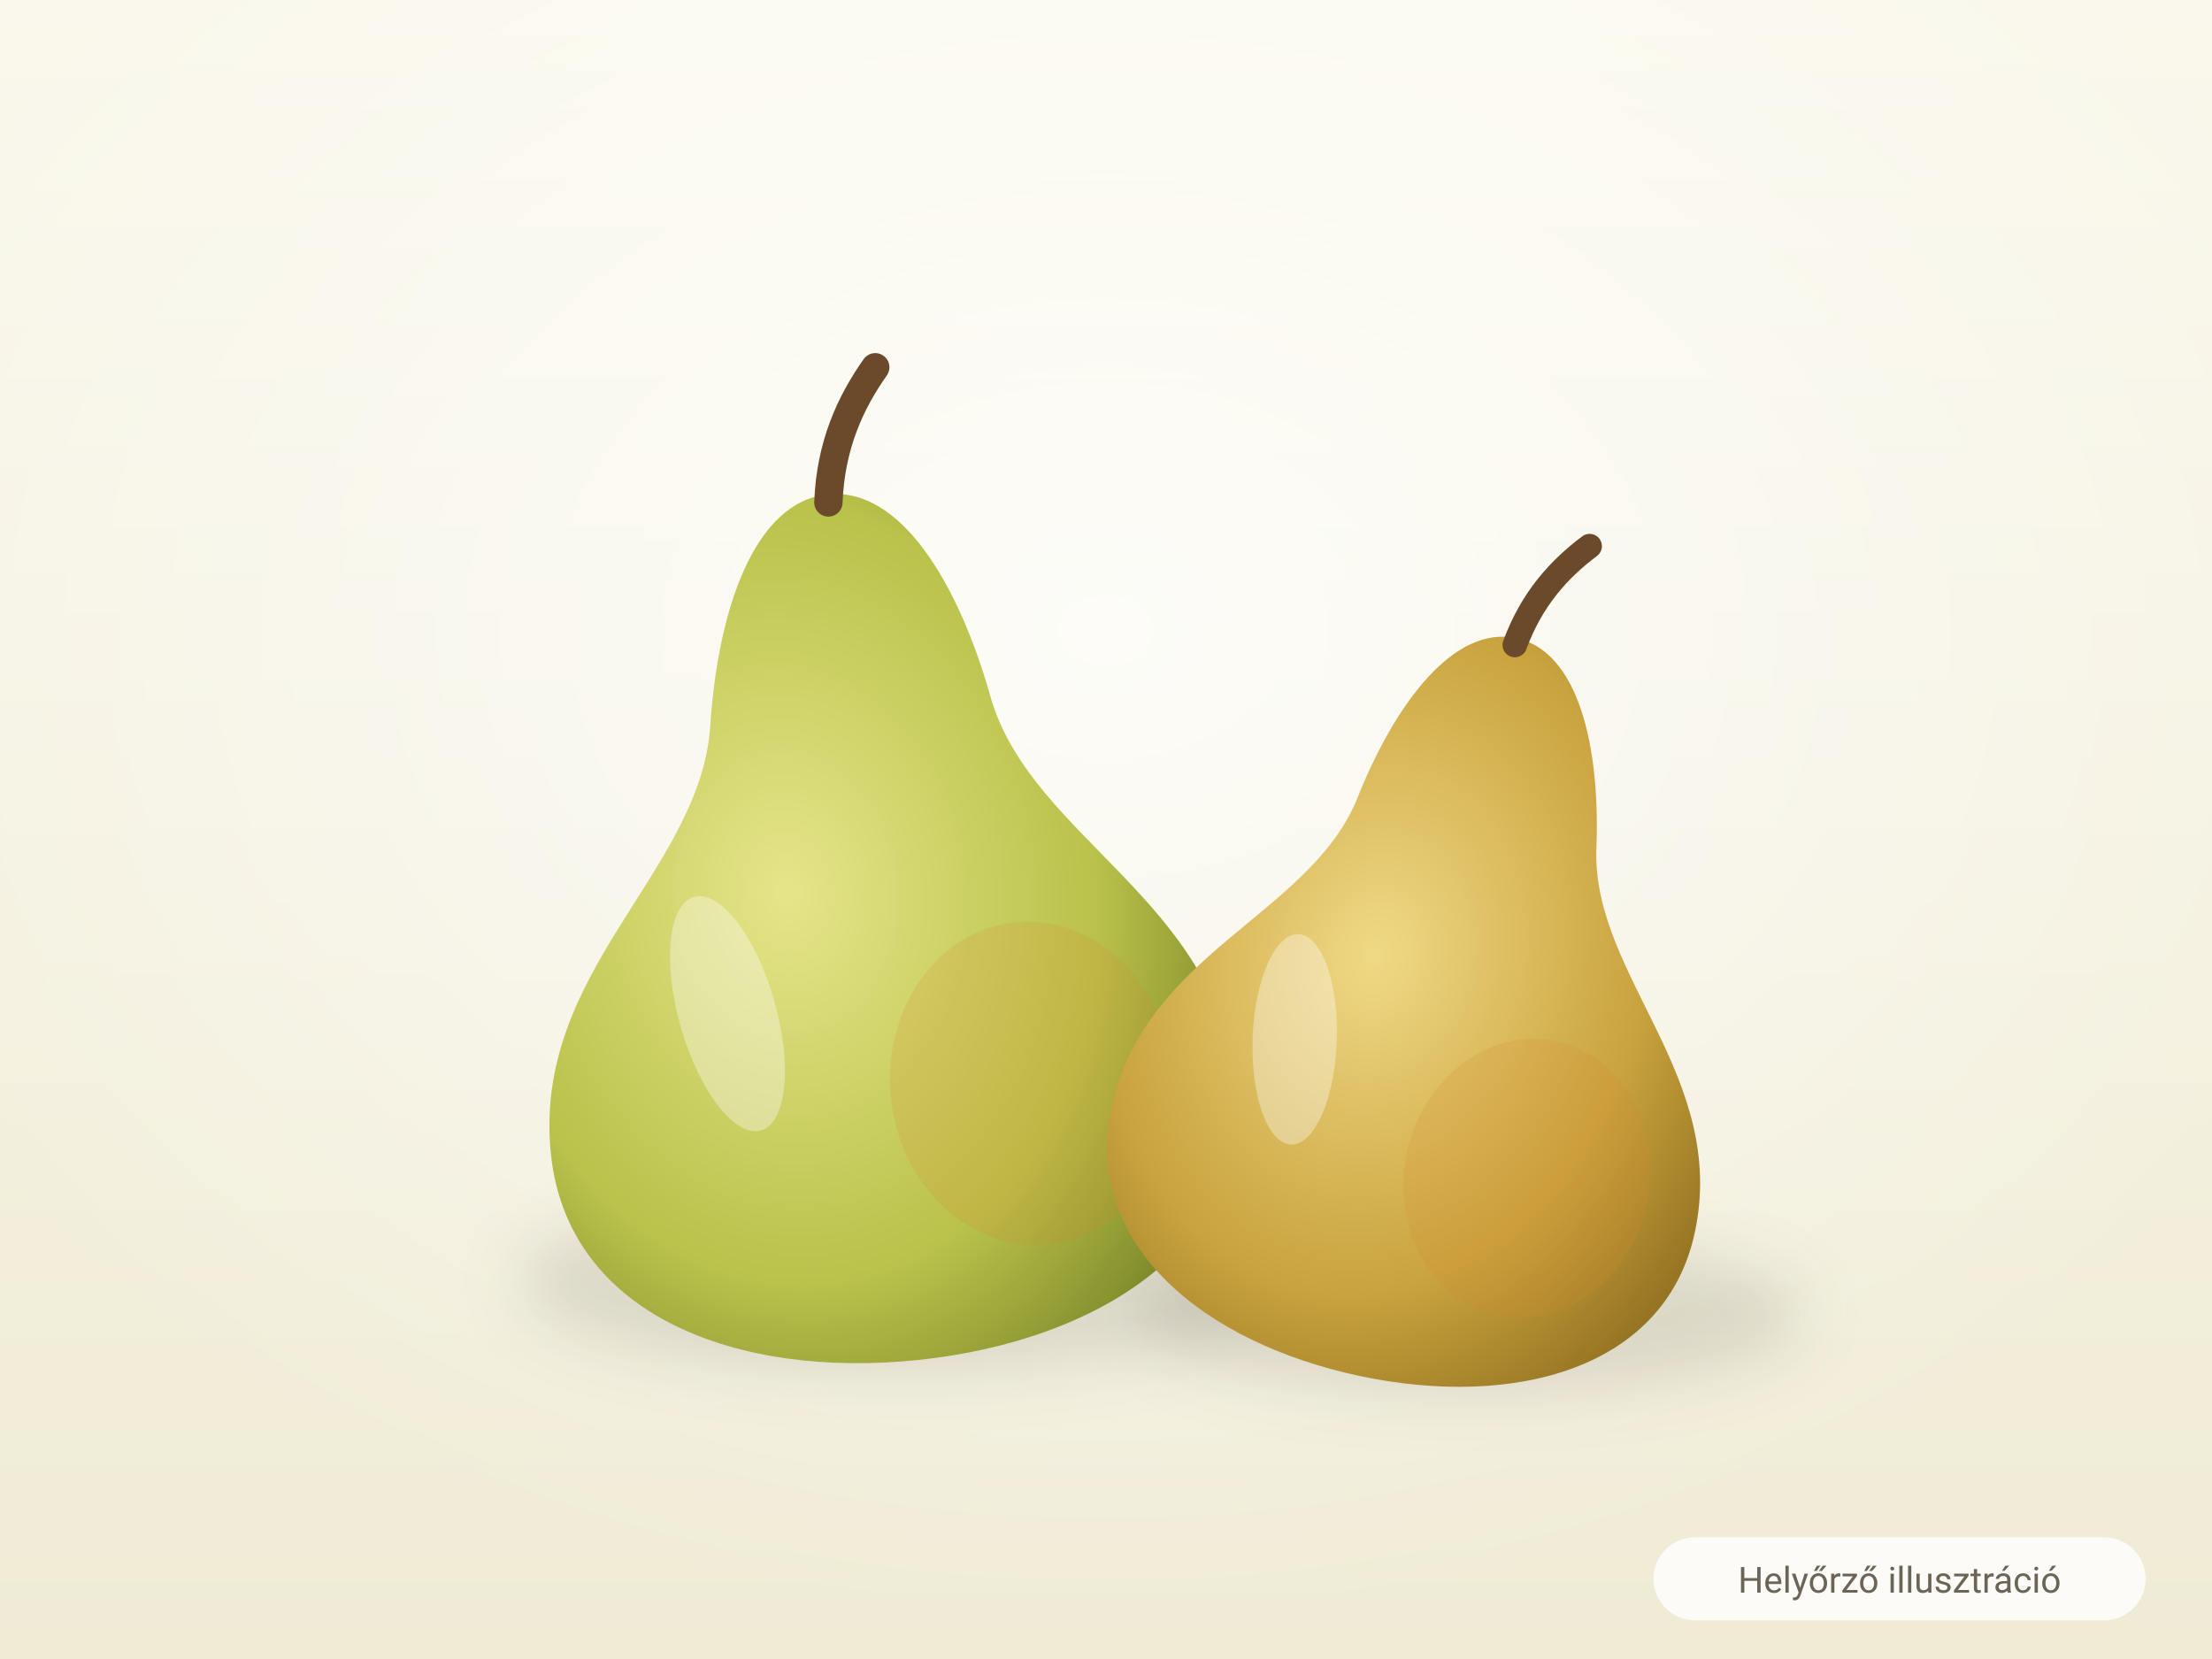
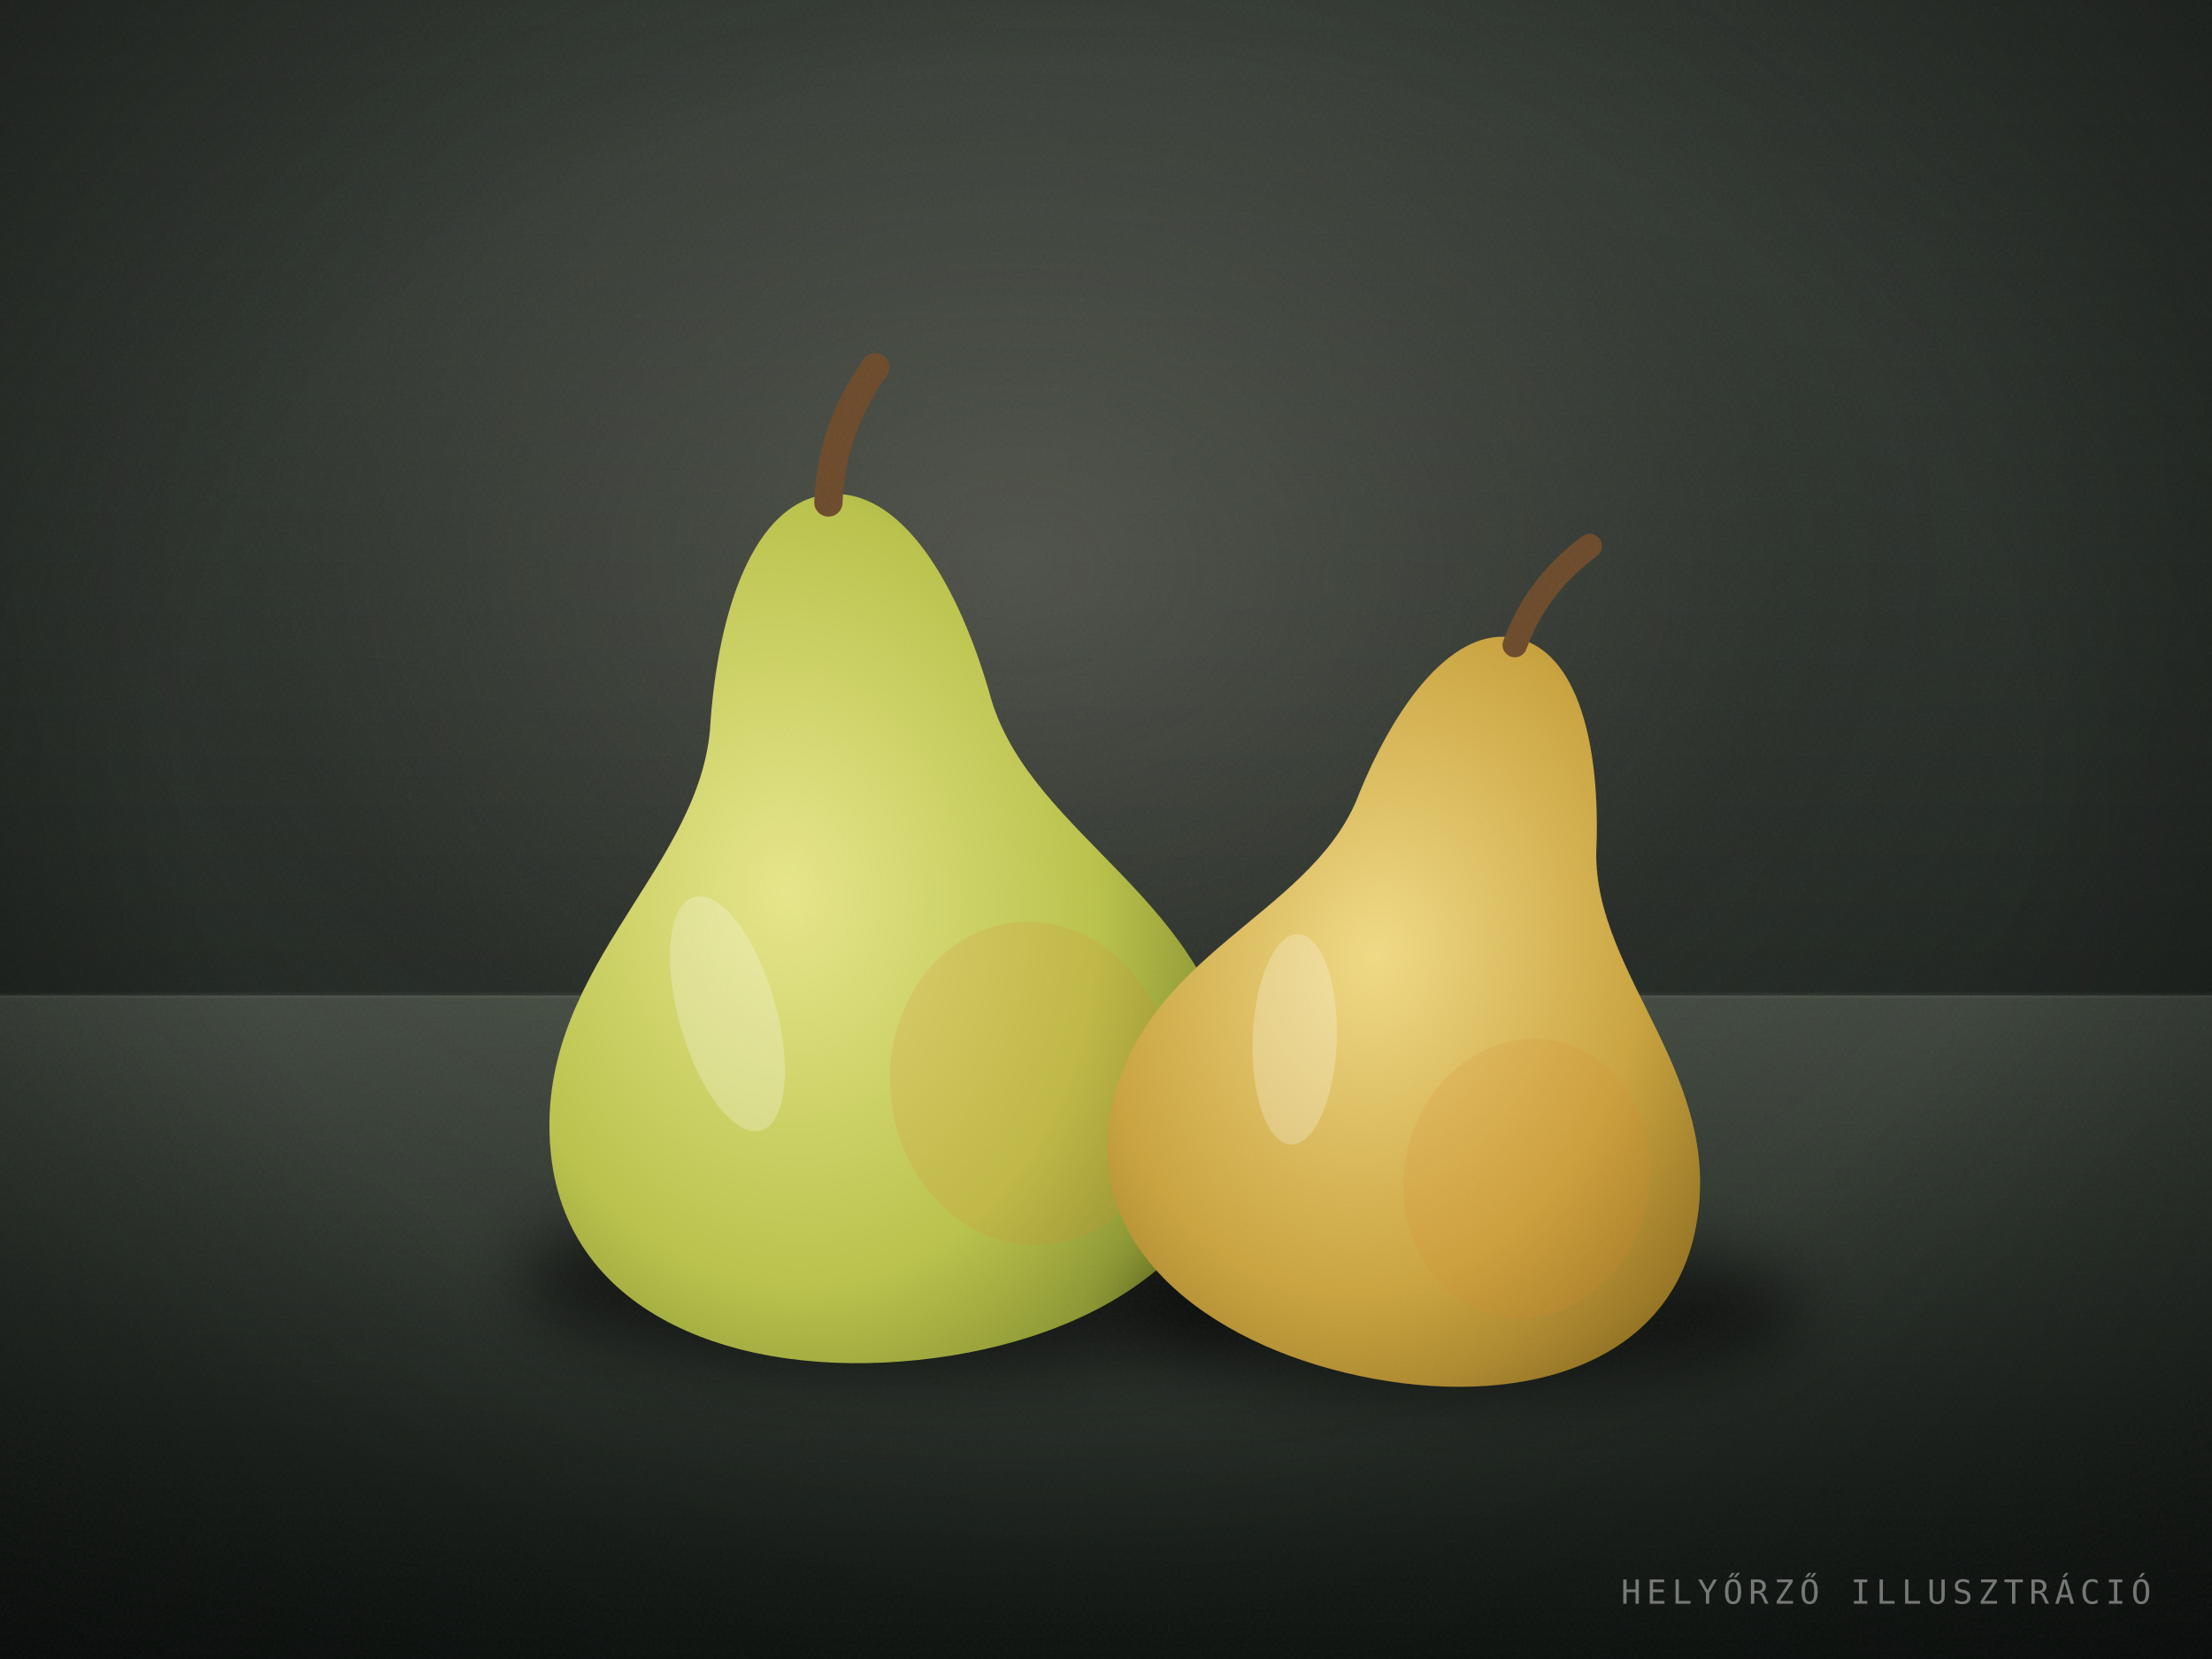
<svg xmlns="http://www.w3.org/2000/svg" viewBox="0 0 800 600" width="800" height="600" role="img">
  <defs>
    <linearGradient id="bg" x1="0" y1="0" x2="0" y2="1">
-       <stop offset="0" stop-color="#FAF8EC" />
-       <stop offset="1" stop-color="#EFEBD5" />
+       <stop offset="0" stop-color="#2d342e" />
+       <stop offset="1" stop-color="#0d120f" />
    </linearGradient>
-     <radialGradient id="glow" cx="50%" cy="38%" r="60%">
-       <stop offset="0" stop-color="#fff" stop-opacity="0.75" />
-       <stop offset="1" stop-color="#fff" stop-opacity="0" />
+     <linearGradient id="floor" x1="0" y1="0" x2="0" y2="1">
+       <stop offset="0" stop-color="#3a4239" />
+       <stop offset="1" stop-color="#101612" />
+     </linearGradient>
+     <radialGradient id="spot" cx="46%" cy="34%" r="62%">
+       <stop offset="0" stop-color="#fff6df" stop-opacity="0.2" />
+       <stop offset="0.55" stop-color="#fff6df" stop-opacity="0.05" />
+       <stop offset="1" stop-color="#fff6df" stop-opacity="0" />
+     </radialGradient>
+     <radialGradient id="vig" cx="50%" cy="45%" r="75%">
+       <stop offset="0.55" stop-color="#000" stop-opacity="0" />
+       <stop offset="1" stop-color="#000" stop-opacity="0.55" />
    </radialGradient>
    <filter id="soft" x="-50%" y="-50%" width="200%" height="200%">
-       <feGaussianBlur stdDeviation="9" />
+       <feGaussianBlur stdDeviation="10" />
+     </filter>
+     <filter id="grain">
+       <feTurbulence type="fractalNoise" baseFrequency="0.9" numOctaves="2" stitchTiles="stitch" />
+       <feColorMatrix values="0 0 0 0 1  0 0 0 0 1  0 0 0 0 1  0 0 0 0.5 0" />
    </filter>
    <radialGradient id="pr1" cx="38%" cy="45%" r="75%">
      <stop offset="0" stop-color="#E6E58A" />
      <stop offset="0.6" stop-color="#B9C24A" />
      <stop offset="1" stop-color="#6F7A22" />
    </radialGradient>
    <radialGradient id="pr2" cx="38%" cy="45%" r="75%">
      <stop offset="0" stop-color="#F0D985" />
      <stop offset="0.6" stop-color="#C9A33E" />
      <stop offset="1" stop-color="#8A6A1C" />
    </radialGradient>
  </defs>
  <rect width="800" height="600" fill="url(#bg)" />
-   <rect width="800" height="600" fill="url(#glow)" />
+   <rect y="360" width="800" height="240" fill="url(#floor)" />
+   <rect y="359" width="800" height="2" fill="#ffffff" opacity="0.04" />
+   <rect width="800" height="600" fill="url(#spot)" />
  <g transform="translate(400 300) scale(1.22) translate(-400 -300)">
-     <ellipse cx="339.6" cy="434" rx="114" ry="26.4" fill="#3b2f1e" opacity="0.13" filter="url(#soft)" />
+     <ellipse cx="339.6" cy="434" rx="114" ry="26.4" fill="#000" opacity="0.6" filter="url(#soft)" />
    <g transform="translate(330 320) rotate(-6) scale(120)">
      <path d="M0 -1 C0.18 -1 0.3 -0.75 0.35 -0.45 C0.42 -0.1 0.85 0.1 0.85 0.55 C0.85 0.95 0.45 1.15 0 1.15 C-0.45 1.15 -0.85 0.95 -0.85 0.55 C-0.85 0.1 -0.42 -0.1 -0.35 -0.45 C-0.3 -0.75 -0.18 -1 0 -1Z" fill="url(#pr1)" />
      <ellipse cx="0.35" cy="0.5" rx="0.35" ry="0.4" fill="#D9862F" opacity="0.18" />
      <path d="M0 -0.98 C0.02 -1.12 0.08 -1.22 0.15 -1.3" stroke="#6B4A2B" stroke-width="0.07" fill="none" stroke-linecap="round" />
-       <ellipse cx="-0.38" cy="0.25" rx="0.12" ry="0.3" transform="rotate(-10 -0.38 0.25)" fill="#fff" opacity="0.35" />
+       <ellipse cx="-0.38" cy="0.25" rx="0.12" ry="0.3" transform="rotate(-10 -0.38 0.25)" fill="#fff" opacity="0.245" />
    </g>
-     <ellipse cx="508.32" cy="443.8" rx="98.8" ry="22.88" fill="#3b2f1e" opacity="0.13" filter="url(#soft)" />
+     <ellipse cx="508.32" cy="443.8" rx="98.8" ry="22.88" fill="#000" opacity="0.6" filter="url(#soft)" />
    <g transform="translate(500 345) rotate(12) scale(104)">
      <path d="M0 -1 C0.18 -1 0.3 -0.75 0.35 -0.45 C0.42 -0.1 0.85 0.1 0.85 0.55 C0.85 0.95 0.45 1.15 0 1.15 C-0.45 1.15 -0.85 0.95 -0.85 0.55 C-0.85 0.1 -0.42 -0.1 -0.35 -0.45 C-0.3 -0.75 -0.18 -1 0 -1Z" fill="url(#pr2)" />
      <ellipse cx="0.35" cy="0.5" rx="0.35" ry="0.4" fill="#D9862F" opacity="0.18" />
      <path d="M0 -0.98 C0.02 -1.12 0.08 -1.22 0.15 -1.3" stroke="#6B4A2B" stroke-width="0.07" fill="none" stroke-linecap="round" />
-       <ellipse cx="-0.38" cy="0.25" rx="0.12" ry="0.3" transform="rotate(-10 -0.38 0.25)" fill="#fff" opacity="0.35" />
+       <ellipse cx="-0.38" cy="0.25" rx="0.12" ry="0.3" transform="rotate(-10 -0.38 0.25)" fill="#fff" opacity="0.245" />
    </g>
  </g>
-   <g transform="translate(776 578)">
-     <rect x="-178" y="-22" width="178" height="30" rx="15" fill="#fff" opacity="0.8" />
-     <text x="-89" y="-2" text-anchor="middle" font-family="system-ui, -apple-system, Segoe UI, Roboto, sans-serif" font-size="13" fill="#6b6457">Helyőrző illusztráció</text>
-   </g>
+   <rect width="800" height="600" fill="url(#vig)" />
+   <rect width="800" height="600" filter="url(#grain)" opacity="0.07" />
+   <text x="778" y="580" text-anchor="end" font-family="ui-monospace, SFMono-Regular, Menlo, monospace" font-size="12" letter-spacing="2" fill="#ffffff" fill-opacity="0.42">HELYŐRZŐ ILLUSZTRÁCIÓ</text>
</svg>
